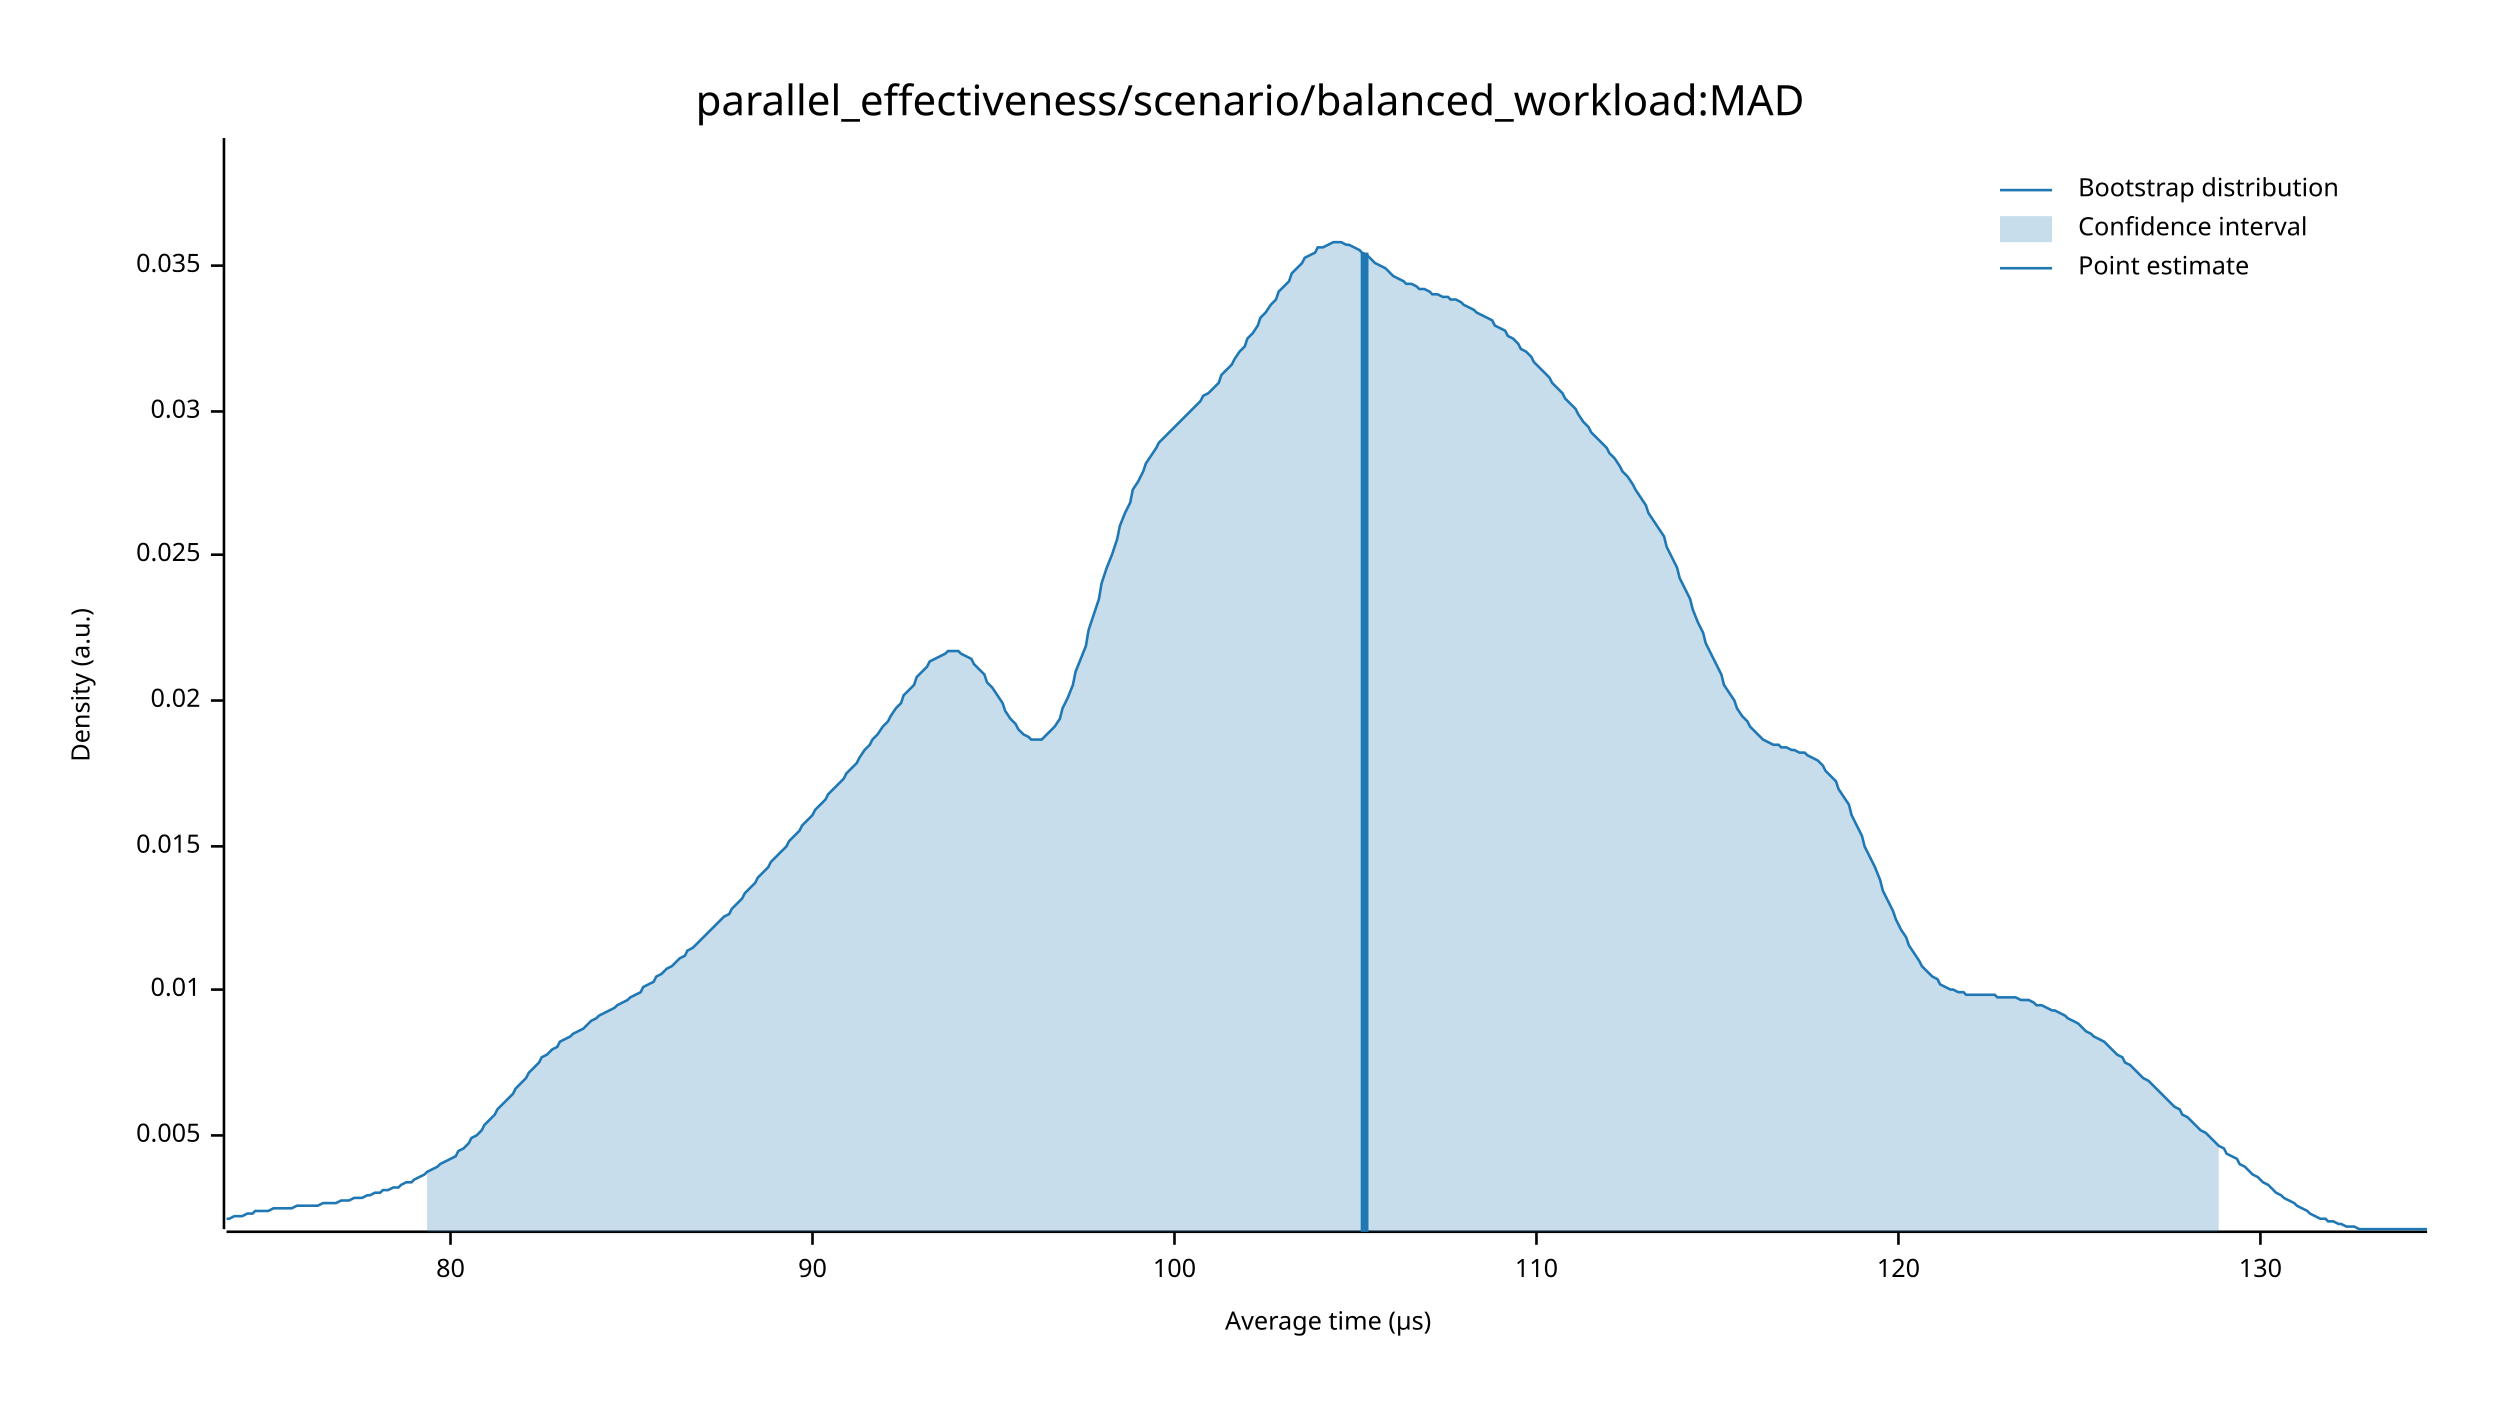
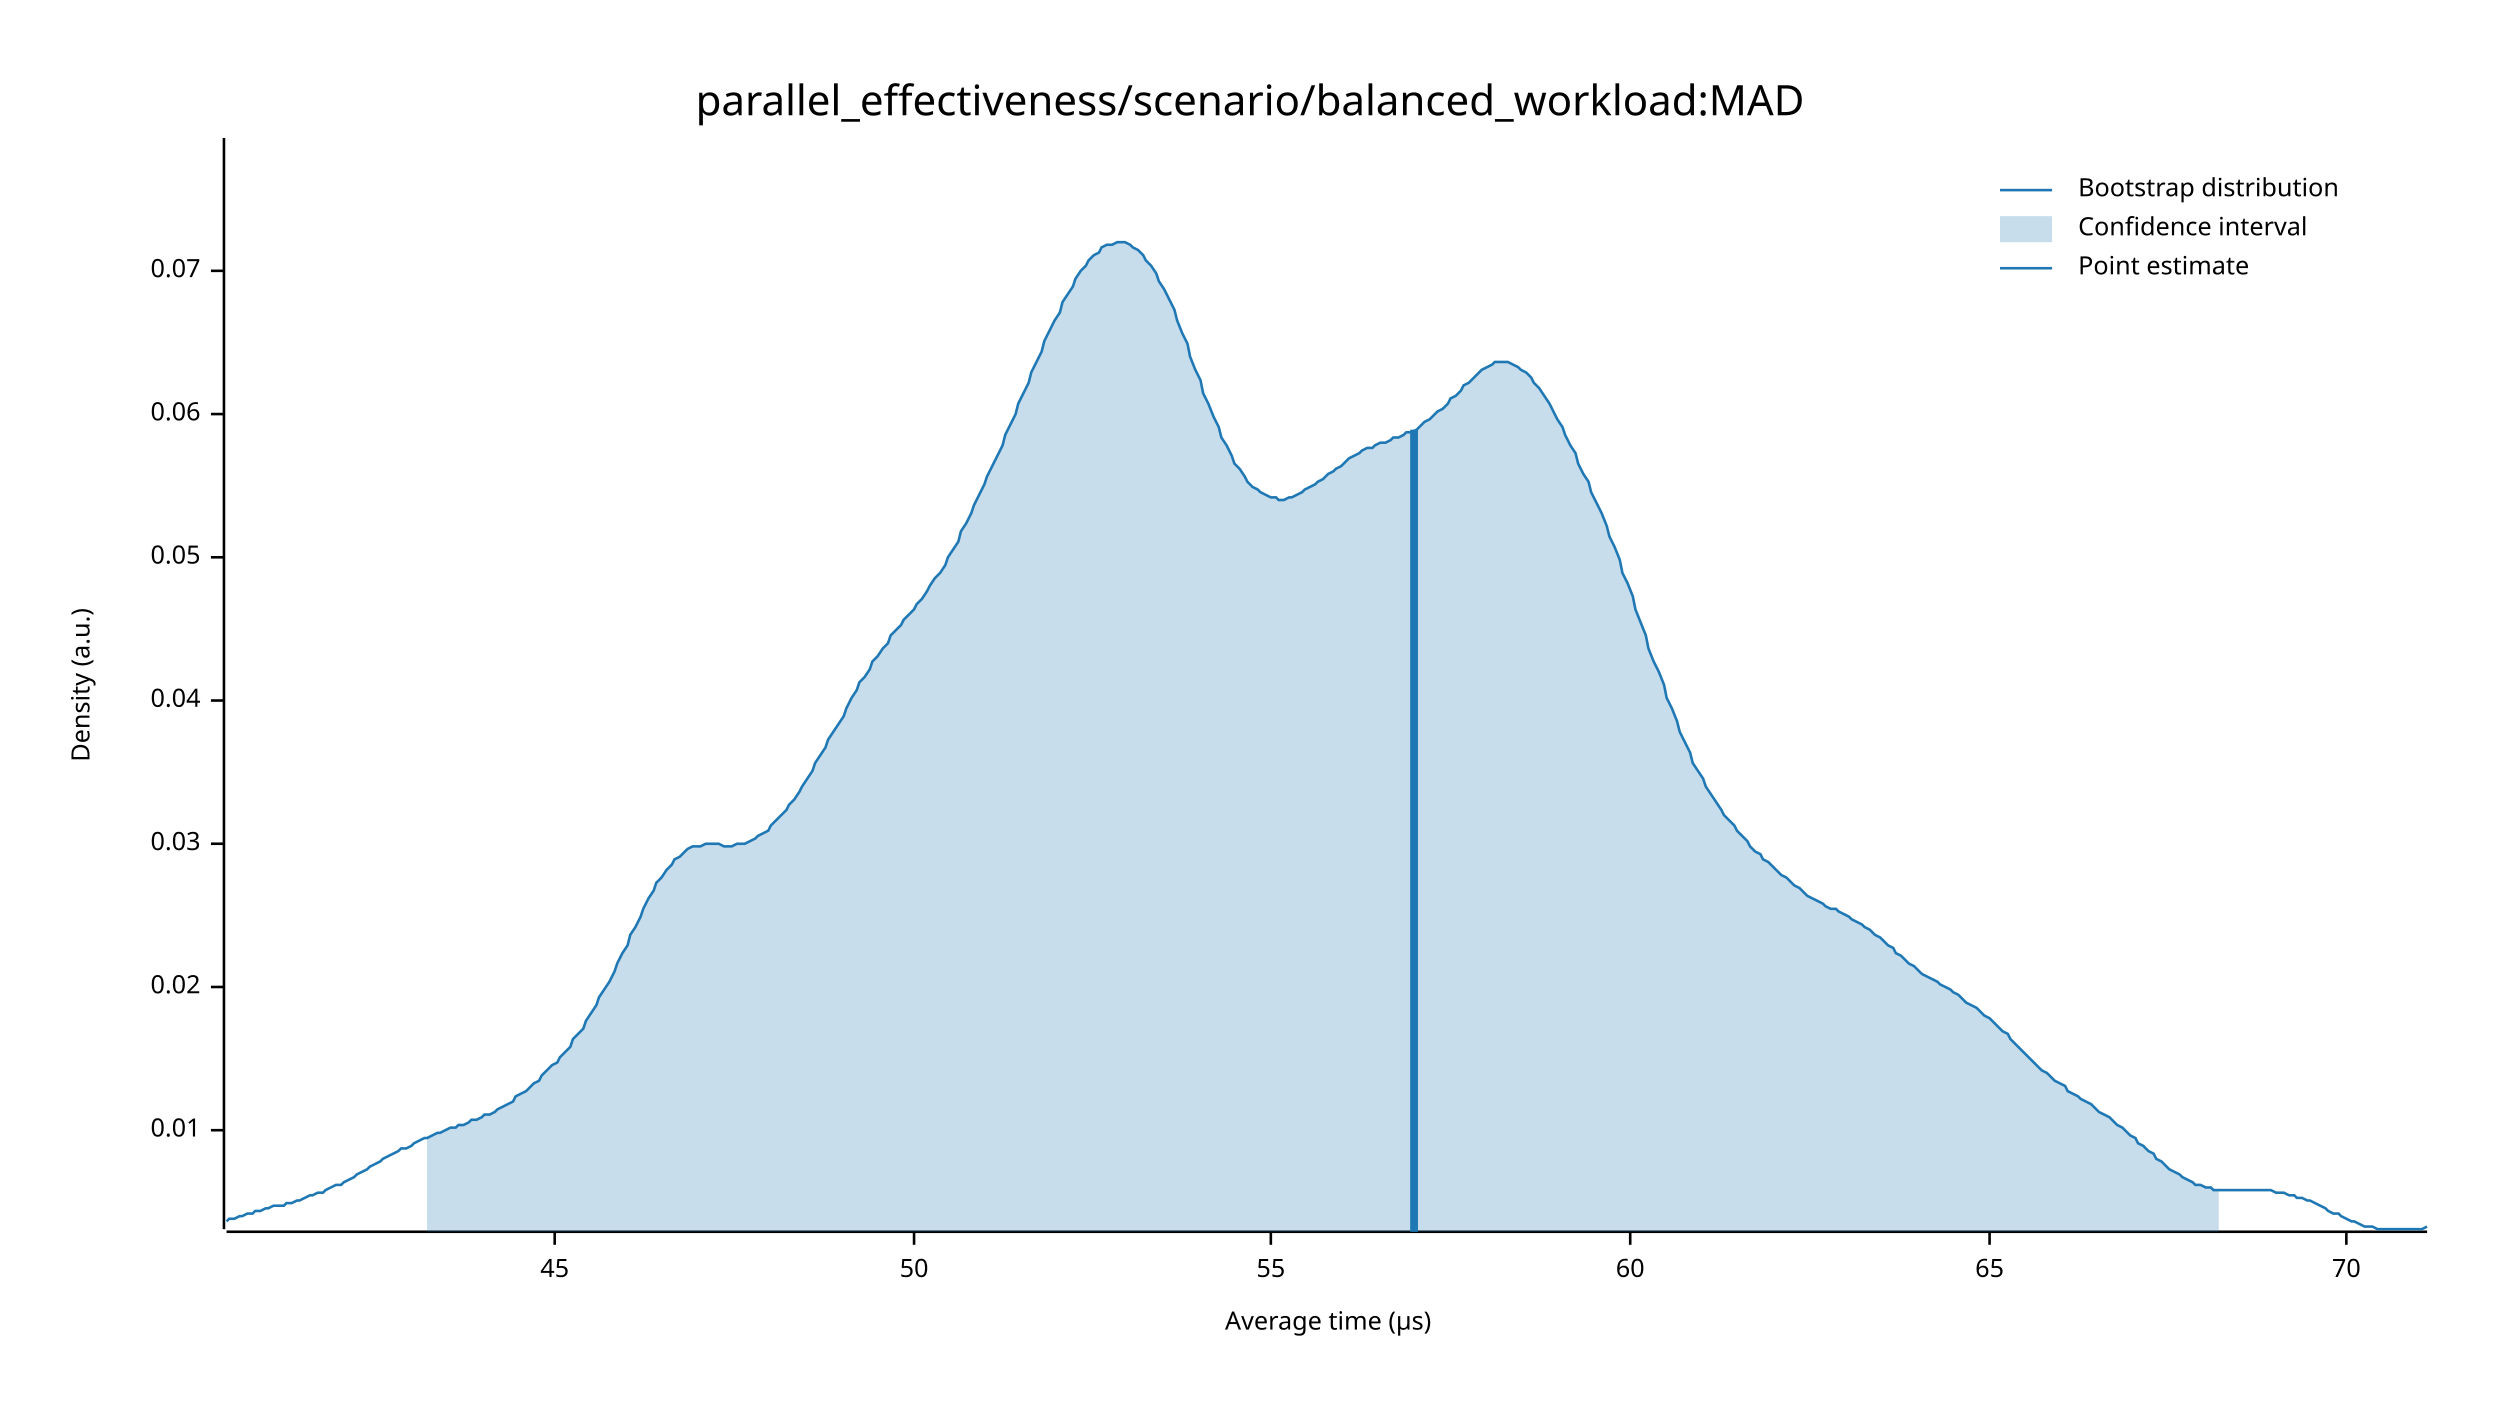
<svg xmlns="http://www.w3.org/2000/svg" width="960" height="540" viewBox="0 0 960 540">
  <text x="480" y="32" dy="0.76em" text-anchor="middle" font-family="sans-serif" font-size="16.129" opacity="1" fill="#000000">
parallel_effectiveness/scenario/balanced_workload:MAD
</text>
  <text x="27" y="263" dy="0.76em" text-anchor="middle" font-family="sans-serif" font-size="9.677" opacity="1" fill="#000000" transform="rotate(270, 27, 263)">
Density (a.u.)
</text>
  <text x="510" y="513" dy="-0.5ex" text-anchor="middle" font-family="sans-serif" font-size="9.677" opacity="1" fill="#000000">
Average time (µs)
</text>
  <polyline fill="none" opacity="1" stroke="#000000" stroke-width="1" points="86,53 86,472 " />
-   <text x="77" y="436" dy="0.5ex" text-anchor="end" font-family="sans-serif" font-size="9.677" opacity="1" fill="#000000">
- 0.005
- </text>
-   <polyline fill="none" opacity="1" stroke="#000000" stroke-width="1" points="81,436 86,436 " />
-   <text x="77" y="380" dy="0.5ex" text-anchor="end" font-family="sans-serif" font-size="9.677" opacity="1" fill="#000000">
+   <text x="77" y="434" dy="0.5ex" text-anchor="end" font-family="sans-serif" font-size="9.677" opacity="1" fill="#000000">
0.01
</text>
-   <polyline fill="none" opacity="1" stroke="#000000" stroke-width="1" points="81,380 86,380 " />
-   <text x="77" y="325" dy="0.5ex" text-anchor="end" font-family="sans-serif" font-size="9.677" opacity="1" fill="#000000">
- 0.015
- </text>
-   <polyline fill="none" opacity="1" stroke="#000000" stroke-width="1" points="81,325 86,325 " />
-   <text x="77" y="269" dy="0.5ex" text-anchor="end" font-family="sans-serif" font-size="9.677" opacity="1" fill="#000000">
+   <polyline fill="none" opacity="1" stroke="#000000" stroke-width="1" points="81,434 86,434 " />
+   <text x="77" y="379" dy="0.5ex" text-anchor="end" font-family="sans-serif" font-size="9.677" opacity="1" fill="#000000">
0.02
</text>
-   <polyline fill="none" opacity="1" stroke="#000000" stroke-width="1" points="81,269 86,269 " />
-   <text x="77" y="213" dy="0.5ex" text-anchor="end" font-family="sans-serif" font-size="9.677" opacity="1" fill="#000000">
- 0.025
- </text>
-   <polyline fill="none" opacity="1" stroke="#000000" stroke-width="1" points="81,213 86,213 " />
-   <text x="77" y="158" dy="0.5ex" text-anchor="end" font-family="sans-serif" font-size="9.677" opacity="1" fill="#000000">
+   <polyline fill="none" opacity="1" stroke="#000000" stroke-width="1" points="81,379 86,379 " />
+   <text x="77" y="324" dy="0.5ex" text-anchor="end" font-family="sans-serif" font-size="9.677" opacity="1" fill="#000000">
0.03
</text>
-   <polyline fill="none" opacity="1" stroke="#000000" stroke-width="1" points="81,158 86,158 " />
-   <text x="77" y="102" dy="0.5ex" text-anchor="end" font-family="sans-serif" font-size="9.677" opacity="1" fill="#000000">
- 0.035
+   <polyline fill="none" opacity="1" stroke="#000000" stroke-width="1" points="81,324 86,324 " />
+   <text x="77" y="269" dy="0.5ex" text-anchor="end" font-family="sans-serif" font-size="9.677" opacity="1" fill="#000000">
+ 0.04
</text>
-   <polyline fill="none" opacity="1" stroke="#000000" stroke-width="1" points="81,102 86,102 " />
+   <polyline fill="none" opacity="1" stroke="#000000" stroke-width="1" points="81,269 86,269 " />
+   <text x="77" y="214" dy="0.5ex" text-anchor="end" font-family="sans-serif" font-size="9.677" opacity="1" fill="#000000">
+ 0.05
+ </text>
+   <polyline fill="none" opacity="1" stroke="#000000" stroke-width="1" points="81,214 86,214 " />
+   <text x="77" y="159" dy="0.5ex" text-anchor="end" font-family="sans-serif" font-size="9.677" opacity="1" fill="#000000">
+ 0.06
+ </text>
+   <polyline fill="none" opacity="1" stroke="#000000" stroke-width="1" points="81,159 86,159 " />
+   <text x="77" y="104" dy="0.5ex" text-anchor="end" font-family="sans-serif" font-size="9.677" opacity="1" fill="#000000">
+ 0.07
+ </text>
+   <polyline fill="none" opacity="1" stroke="#000000" stroke-width="1" points="81,104 86,104 " />
  <polyline fill="none" opacity="1" stroke="#000000" stroke-width="1" points="87,473 932,473 " />
-   <text x="173" y="483" dy="0.76em" text-anchor="middle" font-family="sans-serif" font-size="9.677" opacity="1" fill="#000000">
- 80
+   <text x="213" y="483" dy="0.76em" text-anchor="middle" font-family="sans-serif" font-size="9.677" opacity="1" fill="#000000">
+ 45
</text>
-   <polyline fill="none" opacity="1" stroke="#000000" stroke-width="1" points="173,473 173,478 " />
-   <text x="312" y="483" dy="0.76em" text-anchor="middle" font-family="sans-serif" font-size="9.677" opacity="1" fill="#000000">
- 90
+   <polyline fill="none" opacity="1" stroke="#000000" stroke-width="1" points="213,473 213,478 " />
+   <text x="351" y="483" dy="0.76em" text-anchor="middle" font-family="sans-serif" font-size="9.677" opacity="1" fill="#000000">
+ 50
</text>
-   <polyline fill="none" opacity="1" stroke="#000000" stroke-width="1" points="312,473 312,478 " />
-   <text x="451" y="483" dy="0.76em" text-anchor="middle" font-family="sans-serif" font-size="9.677" opacity="1" fill="#000000">
- 100
+   <polyline fill="none" opacity="1" stroke="#000000" stroke-width="1" points="351,473 351,478 " />
+   <text x="488" y="483" dy="0.76em" text-anchor="middle" font-family="sans-serif" font-size="9.677" opacity="1" fill="#000000">
+ 55
</text>
-   <polyline fill="none" opacity="1" stroke="#000000" stroke-width="1" points="451,473 451,478 " />
-   <text x="590" y="483" dy="0.76em" text-anchor="middle" font-family="sans-serif" font-size="9.677" opacity="1" fill="#000000">
- 110
+   <polyline fill="none" opacity="1" stroke="#000000" stroke-width="1" points="488,473 488,478 " />
+   <text x="626" y="483" dy="0.76em" text-anchor="middle" font-family="sans-serif" font-size="9.677" opacity="1" fill="#000000">
+ 60
</text>
-   <polyline fill="none" opacity="1" stroke="#000000" stroke-width="1" points="590,473 590,478 " />
-   <text x="729" y="483" dy="0.76em" text-anchor="middle" font-family="sans-serif" font-size="9.677" opacity="1" fill="#000000">
- 120
+   <polyline fill="none" opacity="1" stroke="#000000" stroke-width="1" points="626,473 626,478 " />
+   <text x="764" y="483" dy="0.76em" text-anchor="middle" font-family="sans-serif" font-size="9.677" opacity="1" fill="#000000">
+ 65
</text>
-   <polyline fill="none" opacity="1" stroke="#000000" stroke-width="1" points="729,473 729,478 " />
-   <text x="868" y="483" dy="0.76em" text-anchor="middle" font-family="sans-serif" font-size="9.677" opacity="1" fill="#000000">
- 130
+   <polyline fill="none" opacity="1" stroke="#000000" stroke-width="1" points="764,473 764,478 " />
+   <text x="901" y="483" dy="0.76em" text-anchor="middle" font-family="sans-serif" font-size="9.677" opacity="1" fill="#000000">
+ 70
</text>
-   <polyline fill="none" opacity="1" stroke="#000000" stroke-width="1" points="868,473 868,478 " />
-   <polyline fill="none" opacity="1" stroke="#1F78B4" stroke-width="1" points="87,468 88,468 90,467 92,467 93,467 95,466 97,466 98,465 100,465 102,465 103,465 105,464 107,464 109,464 110,464 112,464 114,463 115,463 117,463 119,463 120,463 122,463 124,462 125,462 127,462 129,462 131,461 132,461 134,461 136,460 137,460 139,460 141,459 142,459 144,458 146,458 147,457 149,457 151,456 153,456 154,455 156,454 158,454 159,453 161,452 163,451 164,450 166,449 168,448 169,447 171,446 173,445 175,444 176,442 178,441 180,439 181,437 183,436 185,434 186,432 188,430 190,428 191,426 193,424 195,422 197,420 198,418 200,416 202,414 203,412 205,410 207,408 208,406 210,405 212,403 214,402 215,400 217,399 219,398 220,397 222,396 224,395 225,394 227,392 229,391 230,390 232,389 234,388 236,387 237,386 239,385 241,384 242,383 244,382 246,381 247,379 249,378 251,377 252,375 254,374 256,372 258,371 259,370 261,368 263,367 264,365 266,364 268,362 269,361 271,359 273,357 274,356 276,354 278,352 280,351 281,349 283,347 285,345 286,343 288,341 290,339 291,337 293,335 295,333 296,331 298,329 300,327 302,325 303,323 305,321 307,319 308,317 310,315 312,313 313,311 315,309 317,307 318,305 320,303 322,301 324,299 325,297 327,295 329,293 330,291 332,288 334,286 335,284 337,282 339,279 341,277 342,275 344,272 346,270 347,267 349,265 351,263 352,260 354,258 356,256 357,254 359,253 361,252 363,251 364,250 366,250 368,250 369,251 371,252 373,253 374,255 376,257 378,259 379,262 381,264 383,267 385,270 386,273 388,276 390,278 391,280 393,282 395,283 396,284 398,284 400,284 401,283 403,281 405,279 407,276 408,272 410,268 412,263 413,258 415,253 417,248 418,242 420,236 422,230 423,224 425,218 427,213 429,207 430,202 432,197 434,193 435,188 437,185 439,181 440,178 442,175 444,172 445,170 447,168 449,166 451,164 452,163 454,161 456,159 457,158 459,156 461,154 462,152 464,151 466,149 468,147 469,144 471,142 473,140 474,138 476,135 478,133 479,130 481,128 483,125 484,122 486,120 488,117 490,115 491,112 493,110 495,108 496,105 498,103 500,101 501,99 503,98 505,97 506,95 508,95 510,94 512,93 513,93 515,93 517,94 518,94 520,95 522,96 523,97 525,98 527,100 528,101 530,102 532,103 534,105 535,106 537,107 539,108 540,109 542,109 544,110 545,111 547,111 549,112 550,113 552,113 554,114 556,114 557,115 559,115 561,116 562,117 564,118 566,119 567,120 569,121 571,122 573,123 574,125 576,126 578,127 579,129 581,130 583,132 584,134 586,135 588,137 589,139 591,141 593,143 595,145 596,147 598,149 600,151 601,153 603,155 605,157 606,159 608,162 610,164 611,166 613,168 615,170 617,172 618,174 620,176 622,179 623,181 625,183 627,186 628,188 630,191 632,194 633,197 635,200 637,203 639,206 640,210 642,214 644,218 645,222 647,226 649,230 650,234 652,239 654,243 655,247 657,251 659,255 661,259 662,263 664,266 666,269 667,272 669,275 671,277 672,279 674,281 676,283 677,284 679,285 681,286 683,286 684,287 686,287 688,288 689,288 691,289 693,289 694,290 696,291 698,292 700,294 701,296 703,298 705,300 706,303 708,306 710,309 711,313 713,317 715,321 716,325 718,329 720,333 722,338 723,342 725,346 727,350 728,353 730,357 732,360 733,363 735,366 737,369 738,371 740,373 742,375 744,376 745,378 747,379 749,380 750,380 752,381 754,381 755,382 757,382 759,382 760,382 762,382 764,382 766,382 767,383 769,383 771,383 772,383 774,383 776,384 777,384 779,384 781,385 782,386 784,386 786,387 788,388 789,388 791,389 793,390 794,391 796,392 798,393 799,394 801,396 803,397 804,398 806,399 808,400 810,402 811,403 813,405 815,406 816,408 818,409 820,411 821,412 823,414 825,415 827,417 828,418 830,420 832,422 833,423 835,425 837,426 838,428 840,429 842,431 843,432 845,434 847,435 849,437 850,438 852,440 854,441 855,443 857,444 859,445 860,447 862,448 864,450 865,451 867,452 869,454 871,455 872,456 874,458 876,459 877,460 879,461 881,462 882,463 884,464 886,465 887,466 889,467 891,468 893,468 894,469 896,469 898,470 899,470 901,471 903,471 904,471 906,472 908,472 909,472 911,472 913,472 915,472 916,472 918,472 920,472 921,472 923,472 925,472 926,472 928,472 930,472 932,472 " />
-   <polygon opacity="0.25" fill="#1F78B4" points="164,450 166,449 168,448 169,447 171,446 173,445 175,444 176,442 178,441 180,439 181,437 183,436 185,434 186,432 188,430 190,428 191,426 193,424 195,422 197,420 198,418 200,416 202,414 203,412 205,410 207,408 208,406 210,405 212,403 214,402 215,400 217,399 219,398 220,397 222,396 224,395 225,394 227,392 229,391 230,390 232,389 234,388 236,387 237,386 239,385 241,384 242,383 244,382 246,381 247,379 249,378 251,377 252,375 254,374 256,372 258,371 259,370 261,368 263,367 264,365 266,364 268,362 269,361 271,359 273,357 274,356 276,354 278,352 280,351 281,349 283,347 285,345 286,343 288,341 290,339 291,337 293,335 295,333 296,331 298,329 300,327 302,325 303,323 305,321 307,319 308,317 310,315 312,313 313,311 315,309 317,307 318,305 320,303 322,301 324,299 325,297 327,295 329,293 330,291 332,288 334,286 335,284 337,282 339,279 341,277 342,275 344,272 346,270 347,267 349,265 351,263 352,260 354,258 356,256 357,254 359,253 361,252 363,251 364,250 366,250 368,250 369,251 371,252 373,253 374,255 376,257 378,259 379,262 381,264 383,267 385,270 386,273 388,276 390,278 391,280 393,282 395,283 396,284 398,284 400,284 401,283 403,281 405,279 407,276 408,272 410,268 412,263 413,258 415,253 417,248 418,242 420,236 422,230 423,224 425,218 427,213 429,207 430,202 432,197 434,193 435,188 437,185 439,181 440,178 442,175 444,172 445,170 447,168 449,166 451,164 452,163 454,161 456,159 457,158 459,156 461,154 462,152 464,151 466,149 468,147 469,144 471,142 473,140 474,138 476,135 478,133 479,130 481,128 483,125 484,122 486,120 488,117 490,115 491,112 493,110 495,108 496,105 498,103 500,101 501,99 503,98 505,97 506,95 508,95 510,94 512,93 513,93 515,93 517,94 518,94 520,95 522,96 523,97 525,98 527,100 528,101 530,102 532,103 534,105 535,106 537,107 539,108 540,109 542,109 544,110 545,111 547,111 549,112 550,113 552,113 554,114 556,114 557,115 559,115 561,116 562,117 564,118 566,119 567,120 569,121 571,122 573,123 574,125 576,126 578,127 579,129 581,130 583,132 584,134 586,135 588,137 589,139 591,141 593,143 595,145 596,147 598,149 600,151 601,153 603,155 605,157 606,159 608,162 610,164 611,166 613,168 615,170 617,172 618,174 620,176 622,179 623,181 625,183 627,186 628,188 630,191 632,194 633,197 635,200 637,203 639,206 640,210 642,214 644,218 645,222 647,226 649,230 650,234 652,239 654,243 655,247 657,251 659,255 661,259 662,263 664,266 666,269 667,272 669,275 671,277 672,279 674,281 676,283 677,284 679,285 681,286 683,286 684,287 686,287 688,288 689,288 691,289 693,289 694,290 696,291 698,292 700,294 701,296 703,298 705,300 706,303 708,306 710,309 711,313 713,317 715,321 716,325 718,329 720,333 722,338 723,342 725,346 727,350 728,353 730,357 732,360 733,363 735,366 737,369 738,371 740,373 742,375 744,376 745,378 747,379 749,380 750,380 752,381 754,381 755,382 757,382 759,382 760,382 762,382 764,382 766,382 767,383 769,383 771,383 772,383 774,383 776,384 777,384 779,384 781,385 782,386 784,386 786,387 788,388 789,388 791,389 793,390 794,391 796,392 798,393 799,394 801,396 803,397 804,398 806,399 808,400 810,402 811,403 813,405 815,406 816,408 818,409 820,411 821,412 823,414 825,415 827,417 828,418 830,420 832,422 833,423 835,425 837,426 838,428 840,429 842,431 843,432 845,434 847,435 849,437 850,438 852,440 852,473 164,473 " />
-   <polyline fill="none" opacity="1" stroke="#1F78B4" stroke-width="3" points="524,473 524,97 " />
+   <polyline fill="none" opacity="1" stroke="#000000" stroke-width="1" points="901,473 901,478 " />
+   <polyline fill="none" opacity="1" stroke="#1F78B4" stroke-width="1" points="87,469 88,468 90,468 92,467 93,467 95,466 97,466 98,465 100,465 102,464 103,464 105,463 107,463 109,463 110,462 112,462 114,461 115,461 117,460 119,459 120,459 122,458 124,458 125,457 127,456 129,455 131,455 132,454 134,453 136,452 137,451 139,450 141,449 142,448 144,447 146,446 147,445 149,444 151,443 153,442 154,441 156,441 158,440 159,439 161,438 163,437 164,437 166,436 168,435 169,435 171,434 173,433 175,433 176,432 178,432 180,431 181,430 183,430 185,429 186,428 188,428 190,427 191,426 193,425 195,424 197,423 198,421 200,420 202,419 203,418 205,416 207,415 208,413 210,411 212,409 214,408 215,406 217,404 219,402 220,399 222,397 224,395 225,392 227,389 229,386 230,383 232,380 234,377 236,373 237,370 239,366 241,363 242,359 244,356 246,352 247,349 249,345 251,342 252,339 254,337 256,334 258,332 259,330 261,329 263,327 264,326 266,325 268,325 269,325 271,324 273,324 274,324 276,324 278,325 280,325 281,325 283,324 285,324 286,324 288,323 290,322 291,321 293,320 295,319 296,317 298,315 300,313 302,311 303,309 305,307 307,304 308,302 310,299 312,296 313,293 315,290 317,287 318,284 320,281 322,278 324,275 325,272 327,268 329,265 330,262 332,260 334,257 335,254 337,252 339,249 341,247 342,244 344,242 346,240 347,238 349,236 351,234 352,232 354,230 356,227 357,225 359,222 361,220 363,217 364,214 366,211 368,208 369,204 371,201 373,197 374,194 376,190 378,186 379,183 381,179 383,175 385,171 386,167 388,163 390,159 391,155 393,151 395,147 396,143 398,139 400,135 401,131 403,127 405,123 407,120 408,116 410,113 412,110 413,107 415,104 417,102 418,100 420,98 422,97 423,95 425,94 427,94 429,93 430,93 432,93 434,94 435,95 437,96 439,98 440,100 442,102 444,105 445,108 447,111 449,115 451,119 452,123 454,128 456,132 457,137 459,142 461,146 462,151 464,155 466,160 468,164 469,168 471,171 473,175 474,178 476,180 478,183 479,185 481,187 483,188 484,189 486,190 488,191 490,191 491,192 493,192 495,191 496,191 498,190 500,189 501,188 503,187 505,186 506,185 508,184 510,182 512,181 513,180 515,179 517,177 518,176 520,175 522,174 523,173 525,172 527,172 528,171 530,170 532,170 534,169 535,168 537,168 539,167 540,166 542,166 544,165 545,164 547,162 549,161 550,160 552,158 554,157 556,155 557,153 559,152 561,150 562,148 564,147 566,145 567,144 569,142 571,141 573,140 574,139 576,139 578,139 579,139 581,140 583,141 584,142 586,143 588,145 589,147 591,149 593,152 595,155 596,157 598,161 600,164 601,167 603,171 605,174 606,178 608,182 610,185 611,189 613,193 615,197 617,202 618,206 620,210 622,215 623,220 625,224 627,229 628,234 630,239 632,244 633,249 635,254 637,258 639,263 640,268 642,272 644,277 645,281 647,285 649,289 650,293 652,296 654,299 655,302 657,305 659,308 661,311 662,313 664,315 666,317 667,319 669,321 671,323 672,325 674,327 676,328 677,330 679,331 681,333 683,335 684,336 686,337 688,339 689,340 691,341 693,343 694,344 696,345 698,346 700,347 701,348 703,349 705,349 706,350 708,351 710,352 711,353 713,354 715,355 716,356 718,357 720,359 722,360 723,361 725,363 727,364 728,366 730,367 732,369 733,370 735,371 737,373 738,374 740,375 742,376 744,377 745,378 747,379 749,380 750,381 752,382 754,384 755,385 757,386 759,387 760,388 762,390 764,391 766,393 767,394 769,396 771,397 772,399 774,401 776,403 777,404 779,406 781,408 782,409 784,411 786,412 788,414 789,415 791,416 793,417 794,419 796,420 798,421 799,422 801,423 803,424 804,425 806,427 808,428 810,429 811,430 813,432 815,433 816,434 818,436 820,437 821,439 823,440 825,442 827,443 828,445 830,446 832,448 833,449 835,450 837,451 838,452 840,453 842,454 843,455 845,455 847,456 849,456 850,457 852,457 854,457 855,457 857,457 859,457 860,457 862,457 864,457 865,457 867,457 869,457 871,457 872,457 874,458 876,458 877,458 879,459 881,459 882,460 884,460 886,461 887,461 889,462 891,463 893,464 894,465 896,466 898,466 899,467 901,468 903,469 904,469 906,470 908,471 909,471 911,471 913,472 915,472 916,472 918,472 920,472 921,472 923,472 925,472 926,472 928,472 930,472 932,471 " />
+   <polygon opacity="0.25" fill="#1F78B4" points="164,437 166,436 168,435 169,435 171,434 173,433 175,433 176,432 178,432 180,431 181,430 183,430 185,429 186,428 188,428 190,427 191,426 193,425 195,424 197,423 198,421 200,420 202,419 203,418 205,416 207,415 208,413 210,411 212,409 214,408 215,406 217,404 219,402 220,399 222,397 224,395 225,392 227,389 229,386 230,383 232,380 234,377 236,373 237,370 239,366 241,363 242,359 244,356 246,352 247,349 249,345 251,342 252,339 254,337 256,334 258,332 259,330 261,329 263,327 264,326 266,325 268,325 269,325 271,324 273,324 274,324 276,324 278,325 280,325 281,325 283,324 285,324 286,324 288,323 290,322 291,321 293,320 295,319 296,317 298,315 300,313 302,311 303,309 305,307 307,304 308,302 310,299 312,296 313,293 315,290 317,287 318,284 320,281 322,278 324,275 325,272 327,268 329,265 330,262 332,260 334,257 335,254 337,252 339,249 341,247 342,244 344,242 346,240 347,238 349,236 351,234 352,232 354,230 356,227 357,225 359,222 361,220 363,217 364,214 366,211 368,208 369,204 371,201 373,197 374,194 376,190 378,186 379,183 381,179 383,175 385,171 386,167 388,163 390,159 391,155 393,151 395,147 396,143 398,139 400,135 401,131 403,127 405,123 407,120 408,116 410,113 412,110 413,107 415,104 417,102 418,100 420,98 422,97 423,95 425,94 427,94 429,93 430,93 432,93 434,94 435,95 437,96 439,98 440,100 442,102 444,105 445,108 447,111 449,115 451,119 452,123 454,128 456,132 457,137 459,142 461,146 462,151 464,155 466,160 468,164 469,168 471,171 473,175 474,178 476,180 478,183 479,185 481,187 483,188 484,189 486,190 488,191 490,191 491,192 493,192 495,191 496,191 498,190 500,189 501,188 503,187 505,186 506,185 508,184 510,182 512,181 513,180 515,179 517,177 518,176 520,175 522,174 523,173 525,172 527,172 528,171 530,170 532,170 534,169 535,168 537,168 539,167 540,166 542,166 544,165 545,164 547,162 549,161 550,160 552,158 554,157 556,155 557,153 559,152 561,150 562,148 564,147 566,145 567,144 569,142 571,141 573,140 574,139 576,139 578,139 579,139 581,140 583,141 584,142 586,143 588,145 589,147 591,149 593,152 595,155 596,157 598,161 600,164 601,167 603,171 605,174 606,178 608,182 610,185 611,189 613,193 615,197 617,202 618,206 620,210 622,215 623,220 625,224 627,229 628,234 630,239 632,244 633,249 635,254 637,258 639,263 640,268 642,272 644,277 645,281 647,285 649,289 650,293 652,296 654,299 655,302 657,305 659,308 661,311 662,313 664,315 666,317 667,319 669,321 671,323 672,325 674,327 676,328 677,330 679,331 681,333 683,335 684,336 686,337 688,339 689,340 691,341 693,343 694,344 696,345 698,346 700,347 701,348 703,349 705,349 706,350 708,351 710,352 711,353 713,354 715,355 716,356 718,357 720,359 722,360 723,361 725,363 727,364 728,366 730,367 732,369 733,370 735,371 737,373 738,374 740,375 742,376 744,377 745,378 747,379 749,380 750,381 752,382 754,384 755,385 757,386 759,387 760,388 762,390 764,391 766,393 767,394 769,396 771,397 772,399 774,401 776,403 777,404 779,406 781,408 782,409 784,411 786,412 788,414 789,415 791,416 793,417 794,419 796,420 798,421 799,422 801,423 803,424 804,425 806,427 808,428 810,429 811,430 813,432 815,433 816,434 818,436 820,437 821,439 823,440 825,442 827,443 828,445 830,446 832,448 833,449 835,450 837,451 838,452 840,453 842,454 843,455 845,455 847,456 849,456 850,457 852,457 852,473 164,473 " />
+   <polyline fill="none" opacity="1" stroke="#1F78B4" stroke-width="3" points="543,473 543,165 " />
  <text x="798" y="68" dy="0.76em" text-anchor="start" font-family="sans-serif" font-size="9.677" opacity="1" fill="#000000">
Bootstrap distribution
</text>
  <text x="798" y="83" dy="0.76em" text-anchor="start" font-family="sans-serif" font-size="9.677" opacity="1" fill="#000000">
Confidence interval
</text>
  <text x="798" y="98" dy="0.76em" text-anchor="start" font-family="sans-serif" font-size="9.677" opacity="1" fill="#000000">
Point estimate
</text>
  <polyline fill="none" opacity="1" stroke="#1F78B4" stroke-width="1" points="768,73 788,73 " />
  <rect x="768" y="83" width="20" height="10" opacity="0.25" fill="#1F78B4" stroke="none" />
  <polyline fill="none" opacity="1" stroke="#1F78B4" stroke-width="1" points="768,103 788,103 " />
</svg>
